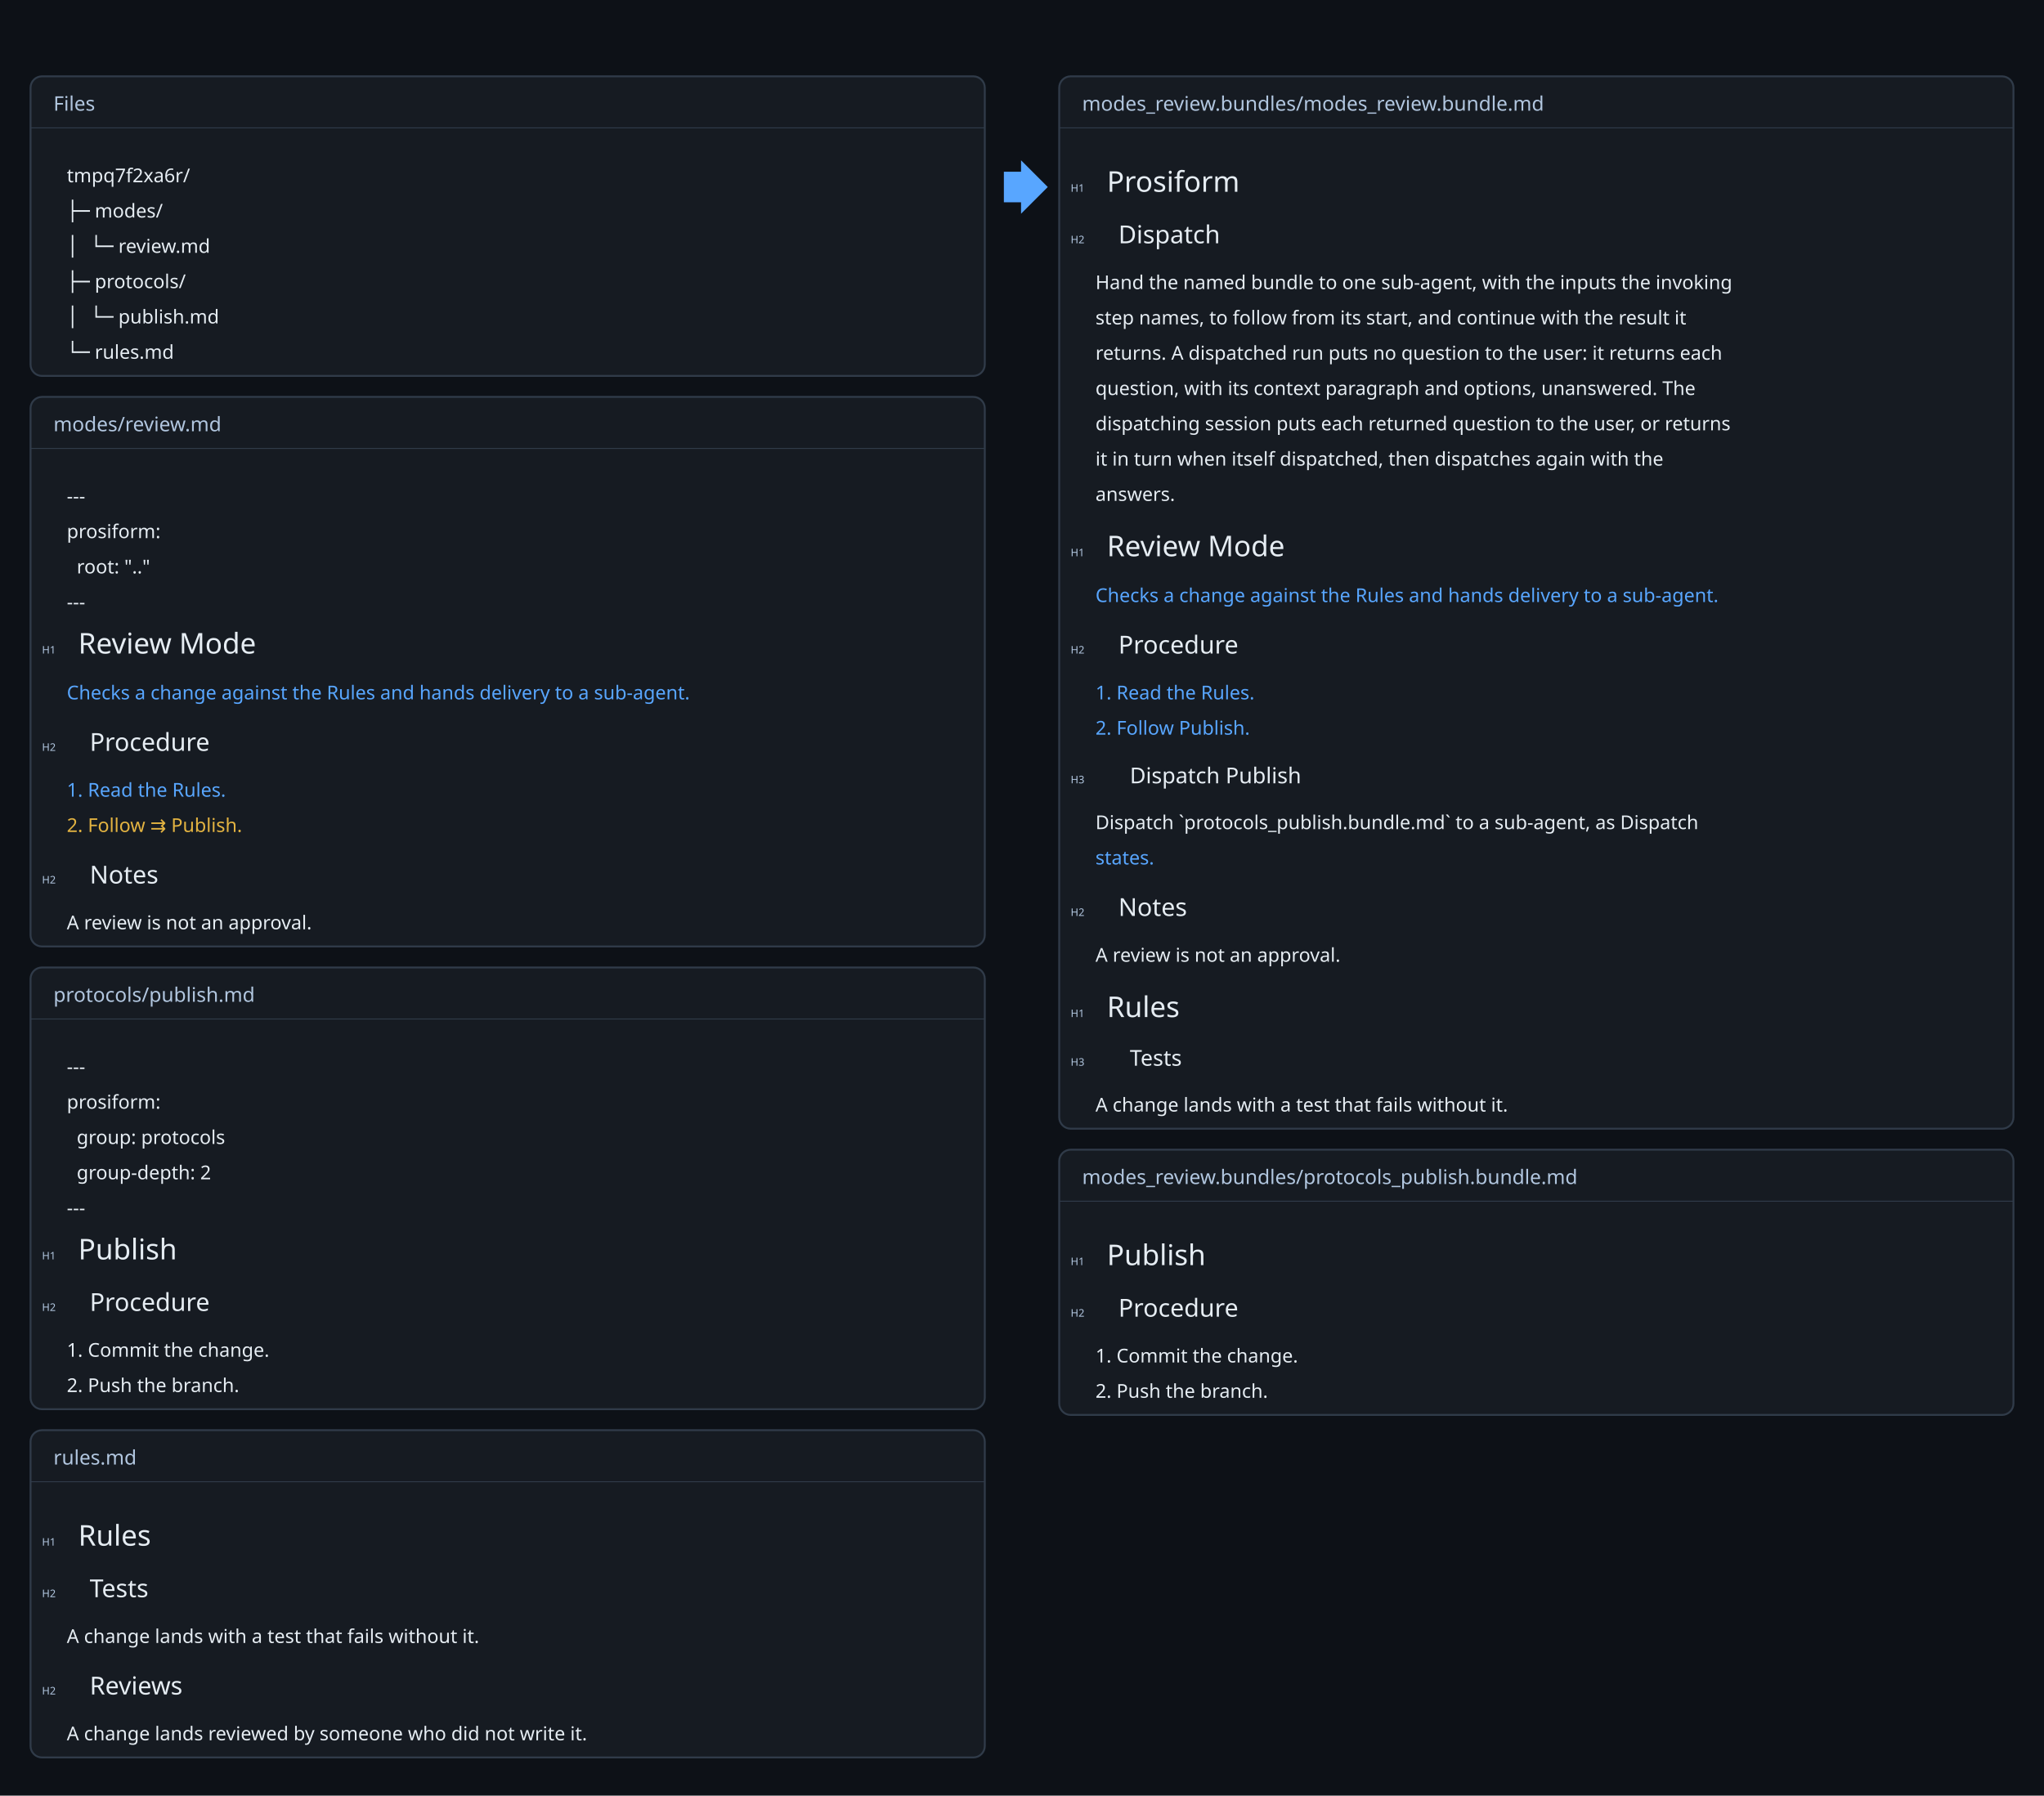
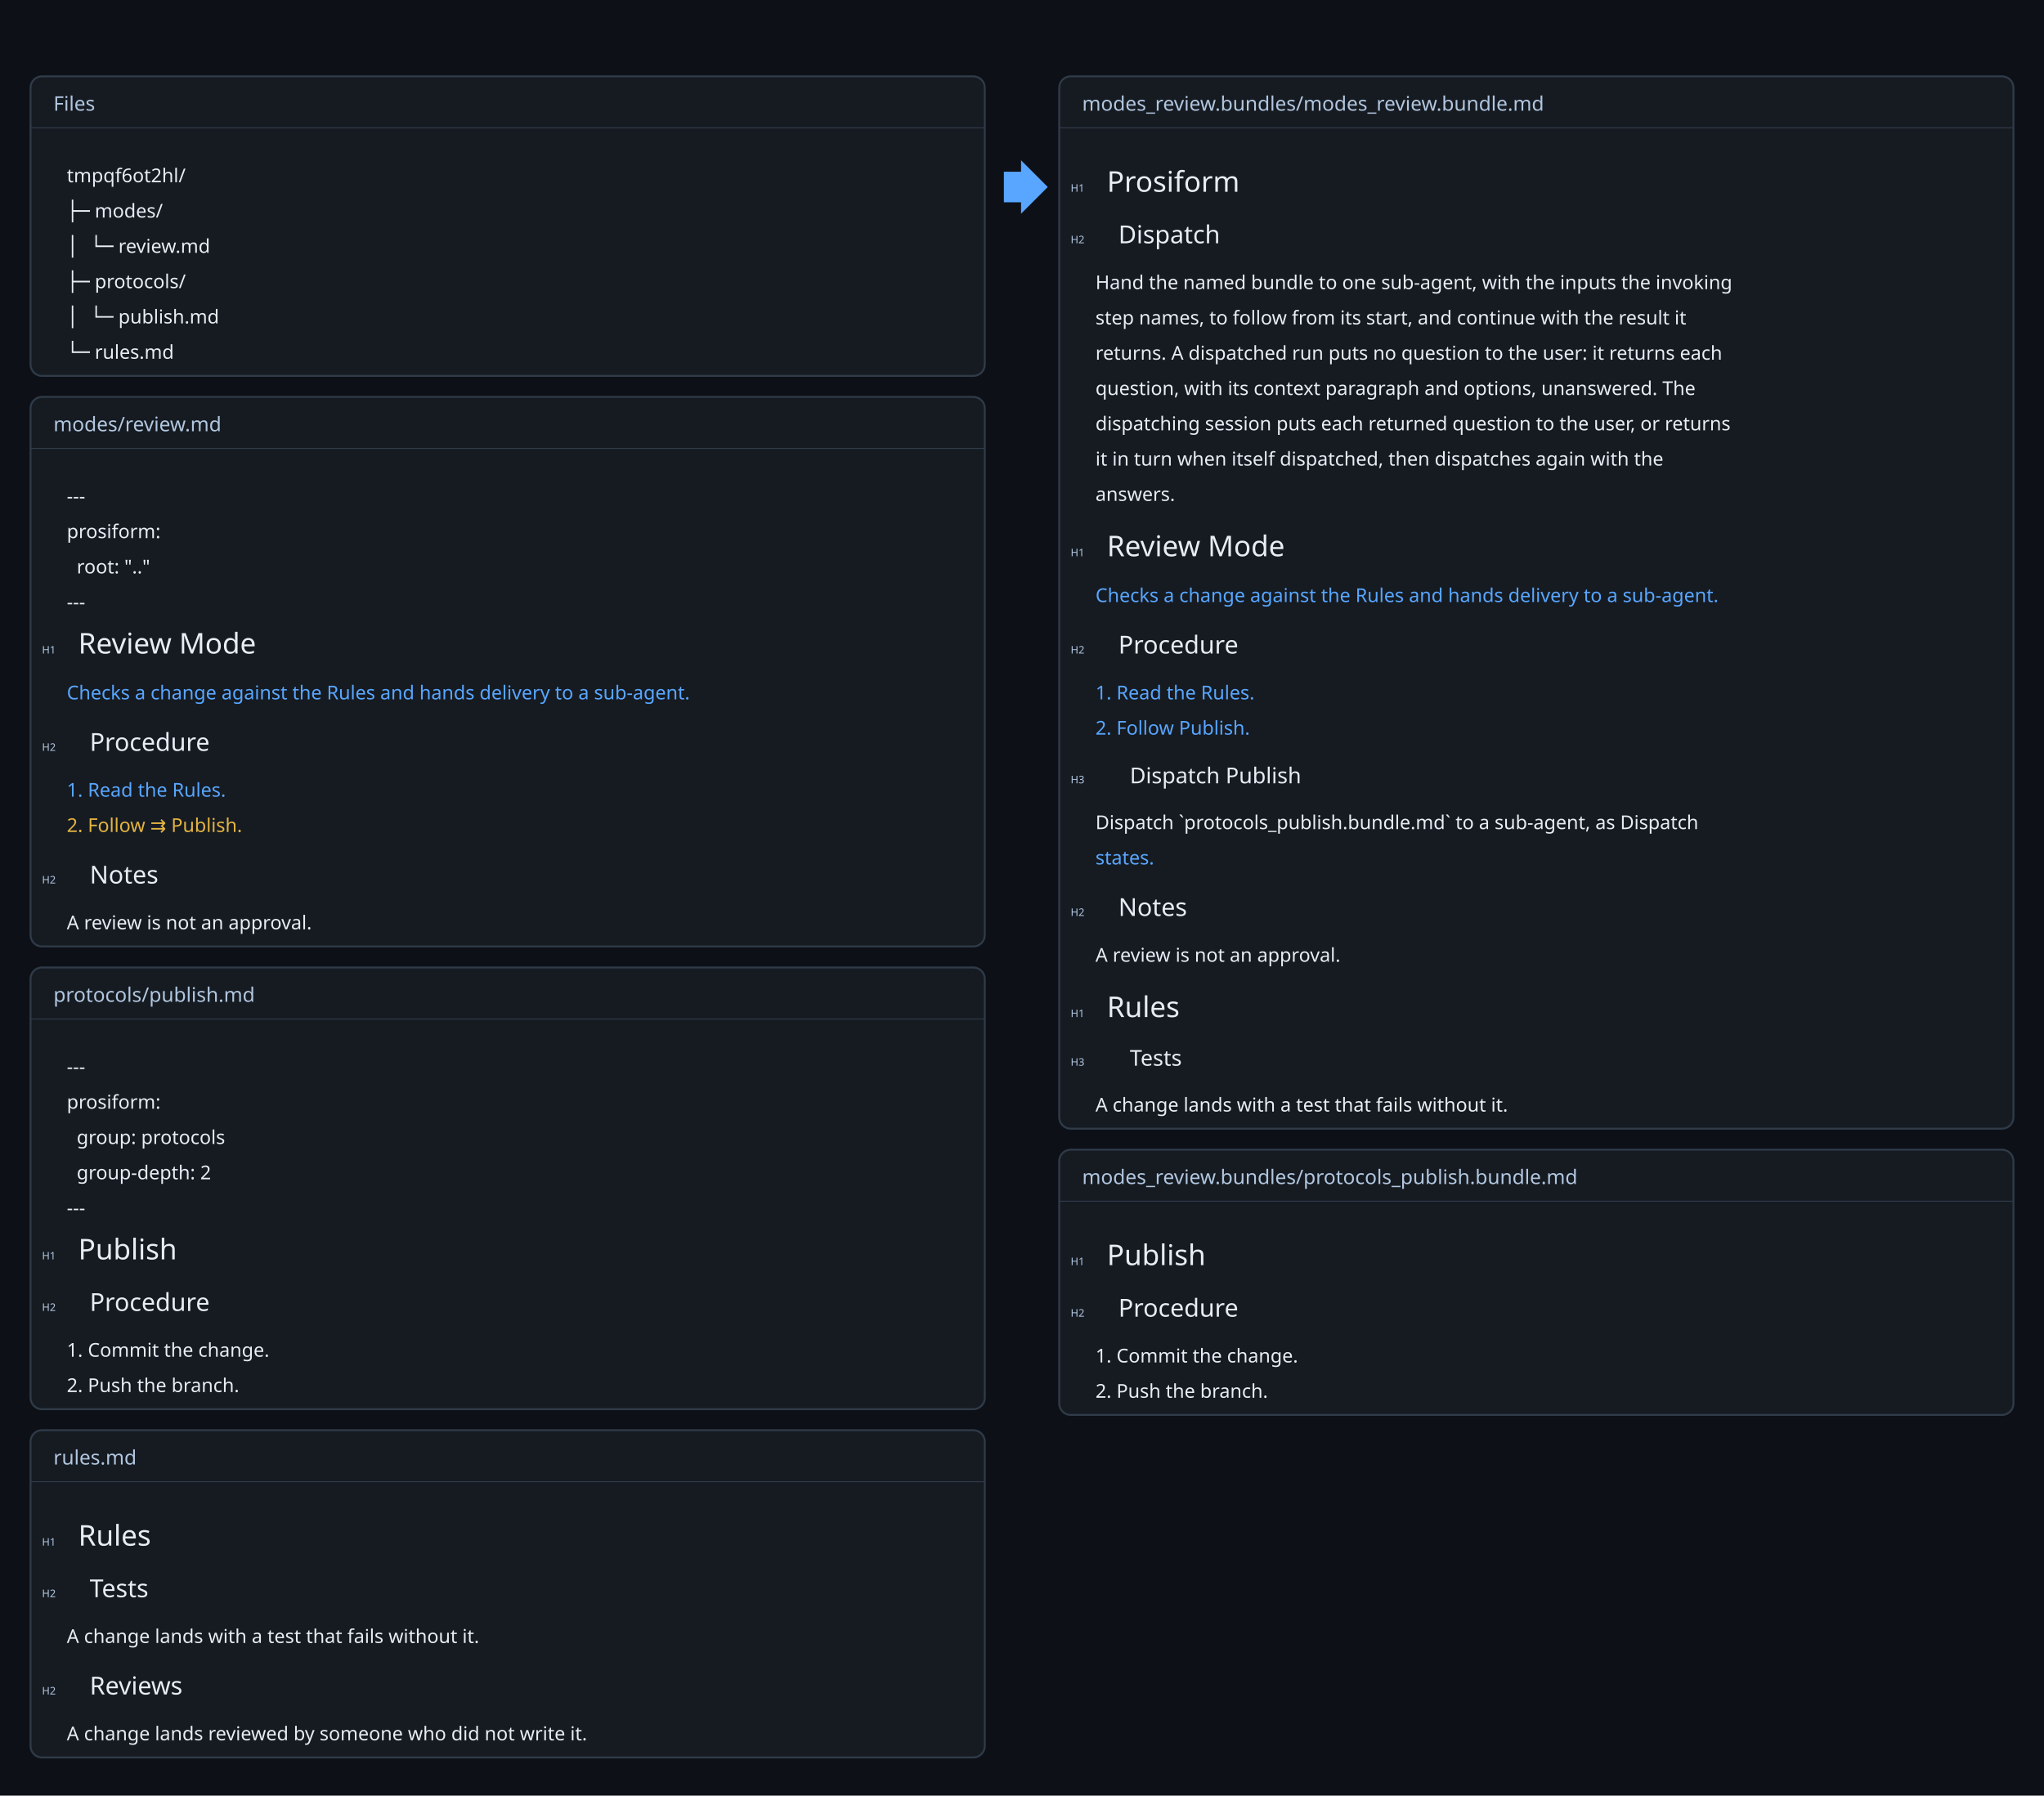
<svg xmlns="http://www.w3.org/2000/svg" width="2142" height="1882" viewBox="0 0 2142 1882" role="img" aria-labelledby="title desc">
  <rect width="2142" height="1882" fill="#0d1117" />
  <g font-family="IBM Plex Mono" xml:space="preserve">
    <rect x="32" y="80" width="1000" height="314" rx="12" fill="#161b22" stroke="#303b49" stroke-width="2" />
    <text x="56" y="116" font-size="21" fill="#b1c6df" font-weight="400">Files</text>
    <path d="M32 134 H1032" stroke="#303b49" />
-     <text x="70" y="191" font-size="20" fill="#e6edf3" font-weight="400">tmpq7f2xa6r/</text>
+     <text x="70" y="191" font-size="20" fill="#e6edf3" font-weight="400">tmpqf6ot2hl/</text>
    <text x="70" y="228" font-size="20" fill="#e6edf3" font-weight="400">├─ modes/</text>
    <text x="70" y="265" font-size="20" fill="#e6edf3" font-weight="400">│  └─ review.md</text>
    <text x="70" y="302" font-size="20" fill="#e6edf3" font-weight="400">├─ protocols/</text>
    <text x="70" y="339" font-size="20" fill="#e6edf3" font-weight="400">│  └─ publish.md</text>
    <text x="70" y="376" font-size="20" fill="#e6edf3" font-weight="400">└─ rules.md</text>
    <rect x="32" y="416" width="1000" height="576" rx="12" fill="#161b22" stroke="#303b49" stroke-width="2" />
    <text x="56" y="452" font-size="21" fill="#b1c6df" font-weight="400">modes/review.md</text>
    <path d="M32 470 H1032" stroke="#303b49" />
    <text x="70" y="527" font-size="20" fill="#e6edf3" font-weight="400">---</text>
    <text x="70" y="564" font-size="20" fill="#e6edf3" font-weight="400">prosiform:</text>
    <text x="70" y="601" font-size="20" fill="#e6edf3" font-weight="400">  root: ".."</text>
    <text x="70" y="638" font-size="20" fill="#e6edf3" font-weight="400">---</text>
    <text x="44" y="685" font-size="11" fill="#b1c6df" font-weight="400">H1</text>
    <text x="82" y="685" font-size="30" fill="#e6edf3" font-weight="500">Review Mode</text>
    <text x="70" y="733" font-size="20" fill="#58a6ff" font-weight="400">Checks a change against the Rules and hands delivery to a sub-agent.</text>
    <text x="44" y="787" font-size="11" fill="#b1c6df" font-weight="400">H2</text>
    <text x="94" y="787" font-size="26" fill="#e6edf3" font-weight="500">Procedure</text>
    <text x="70" y="835" font-size="20" fill="#58a6ff" font-weight="400">1. Read the Rules.</text>
    <text x="70" y="872" font-size="20" fill="#e3b341" font-weight="400">2. Follow ⇉ Publish.</text>
    <text x="44" y="926" font-size="11" fill="#b1c6df" font-weight="400">H2</text>
    <text x="94" y="926" font-size="26" fill="#e6edf3" font-weight="500">Notes</text>
    <text x="70" y="974" font-size="20" fill="#e6edf3" font-weight="400">A review is not an approval.</text>
    <rect x="32" y="1014" width="1000" height="463" rx="12" fill="#161b22" stroke="#303b49" stroke-width="2" />
    <text x="56" y="1050" font-size="21" fill="#b1c6df" font-weight="400">protocols/publish.md</text>
    <path d="M32 1068 H1032" stroke="#303b49" />
    <text x="70" y="1125" font-size="20" fill="#e6edf3" font-weight="400">---</text>
    <text x="70" y="1162" font-size="20" fill="#e6edf3" font-weight="400">prosiform:</text>
    <text x="70" y="1199" font-size="20" fill="#e6edf3" font-weight="400">  group: protocols</text>
    <text x="70" y="1236" font-size="20" fill="#e6edf3" font-weight="400">  group-depth: 2</text>
    <text x="70" y="1273" font-size="20" fill="#e6edf3" font-weight="400">---</text>
    <text x="44" y="1320" font-size="11" fill="#b1c6df" font-weight="400">H1</text>
    <text x="82" y="1320" font-size="30" fill="#e6edf3" font-weight="500">Publish</text>
    <text x="44" y="1374" font-size="11" fill="#b1c6df" font-weight="400">H2</text>
    <text x="94" y="1374" font-size="26" fill="#e6edf3" font-weight="500">Procedure</text>
    <text x="70" y="1422" font-size="20" fill="#e6edf3" font-weight="400">1. Commit the change.</text>
    <text x="70" y="1459" font-size="20" fill="#e6edf3" font-weight="400">2. Push the branch.</text>
    <rect x="32" y="1499" width="1000" height="343" rx="12" fill="#161b22" stroke="#303b49" stroke-width="2" />
    <text x="56" y="1535" font-size="21" fill="#b1c6df" font-weight="400">rules.md</text>
    <path d="M32 1553 H1032" stroke="#303b49" />
    <text x="44" y="1620" font-size="11" fill="#b1c6df" font-weight="400">H1</text>
    <text x="82" y="1620" font-size="30" fill="#e6edf3" font-weight="500">Rules</text>
    <text x="44" y="1674" font-size="11" fill="#b1c6df" font-weight="400">H2</text>
    <text x="94" y="1674" font-size="26" fill="#e6edf3" font-weight="500">Tests</text>
    <text x="70" y="1722" font-size="20" fill="#e6edf3" font-weight="400">A change lands with a test that fails without it.</text>
    <text x="44" y="1776" font-size="11" fill="#b1c6df" font-weight="400">H2</text>
    <text x="94" y="1776" font-size="26" fill="#e6edf3" font-weight="500">Reviews</text>
    <text x="70" y="1824" font-size="20" fill="#e6edf3" font-weight="400">A change lands reviewed by someone who did not write it.</text>
    <rect x="1110" y="80" width="1000" height="1103" rx="12" fill="#161b22" stroke="#303b49" stroke-width="2" />
    <text x="1134" y="116" font-size="21" fill="#b1c6df" font-weight="400">modes_review.bundles/modes_review.bundle.md</text>
    <path d="M1110 134 H2110" stroke="#303b49" />
    <text x="1122" y="201" font-size="11" fill="#b1c6df" font-weight="400">H1</text>
    <text x="1160" y="201" font-size="30" fill="#e6edf3" font-weight="500">Prosiform</text>
    <text x="1122" y="255" font-size="11" fill="#b1c6df" font-weight="400">H2</text>
    <text x="1172" y="255" font-size="26" fill="#e6edf3" font-weight="500">Dispatch</text>
    <text x="1148" y="303" font-size="20" fill="#e6edf3" font-weight="400">Hand the named bundle to one sub-agent, with the inputs the invoking</text>
    <text x="1148" y="340" font-size="20" fill="#e6edf3" font-weight="400">step names, to follow from its start, and continue with the result it</text>
    <text x="1148" y="377" font-size="20" fill="#e6edf3" font-weight="400">returns. A dispatched run puts no question to the user: it returns each</text>
    <text x="1148" y="414" font-size="20" fill="#e6edf3" font-weight="400">question, with its context paragraph and options, unanswered. The</text>
    <text x="1148" y="451" font-size="20" fill="#e6edf3" font-weight="400">dispatching session puts each returned question to the user, or returns</text>
    <text x="1148" y="488" font-size="20" fill="#e6edf3" font-weight="400">it in turn when itself dispatched, then dispatches again with the</text>
    <text x="1148" y="525" font-size="20" fill="#e6edf3" font-weight="400">answers.</text>
    <text x="1122" y="583" font-size="11" fill="#b1c6df" font-weight="400">H1</text>
    <text x="1160" y="583" font-size="30" fill="#e6edf3" font-weight="500">Review Mode</text>
    <text x="1148" y="631" font-size="20" fill="#58a6ff" font-weight="400">Checks a change against the Rules and hands delivery to a sub-agent.</text>
    <text x="1122" y="685" font-size="11" fill="#b1c6df" font-weight="400">H2</text>
    <text x="1172" y="685" font-size="26" fill="#e6edf3" font-weight="500">Procedure</text>
    <text x="1148" y="733" font-size="20" fill="#58a6ff" font-weight="400">1. Read the Rules.</text>
    <text x="1148" y="770" font-size="20" fill="#58a6ff" font-weight="400">2. Follow Publish.</text>
    <text x="1122" y="821" font-size="11" fill="#b1c6df" font-weight="400">H3</text>
    <text x="1184" y="821" font-size="23" fill="#e6edf3" font-weight="500">Dispatch Publish</text>
    <text x="1148" y="869" font-size="20" fill="#e6edf3" font-weight="400">Dispatch `protocols_publish.bundle.md` to a sub-agent, as Dispatch</text>
    <text x="1148" y="906" font-size="20" fill="#58a6ff" font-weight="400">states.</text>
    <text x="1122" y="960" font-size="11" fill="#b1c6df" font-weight="400">H2</text>
    <text x="1172" y="960" font-size="26" fill="#e6edf3" font-weight="500">Notes</text>
    <text x="1148" y="1008" font-size="20" fill="#e6edf3" font-weight="400">A review is not an approval.</text>
    <text x="1122" y="1066" font-size="11" fill="#b1c6df" font-weight="400">H1</text>
    <text x="1160" y="1066" font-size="30" fill="#e6edf3" font-weight="500">Rules</text>
    <text x="1122" y="1117" font-size="11" fill="#b1c6df" font-weight="400">H3</text>
    <text x="1184" y="1117" font-size="23" fill="#e6edf3" font-weight="500">Tests</text>
    <text x="1148" y="1165" font-size="20" fill="#e6edf3" font-weight="400">A change lands with a test that fails without it.</text>
    <rect x="1110" y="1205" width="1000" height="278" rx="12" fill="#161b22" stroke="#303b49" stroke-width="2" />
    <text x="1134" y="1241" font-size="21" fill="#b1c6df" font-weight="400">modes_review.bundles/protocols_publish.bundle.md</text>
    <path d="M1110 1259 H2110" stroke="#303b49" />
    <text x="1122" y="1326" font-size="11" fill="#b1c6df" font-weight="400">H1</text>
    <text x="1160" y="1326" font-size="30" fill="#e6edf3" font-weight="500">Publish</text>
    <text x="1122" y="1380" font-size="11" fill="#b1c6df" font-weight="400">H2</text>
    <text x="1172" y="1380" font-size="26" fill="#e6edf3" font-weight="500">Procedure</text>
    <text x="1148" y="1428" font-size="20" fill="#e6edf3" font-weight="400">1. Commit the change.</text>
    <text x="1148" y="1465" font-size="20" fill="#e6edf3" font-weight="400">2. Push the branch.</text>
    <path d="M1052 180 H1070 V168 L1098 196 L1070 224 V212 H1052Z" fill="#58a6ff" />
  </g>
</svg>
